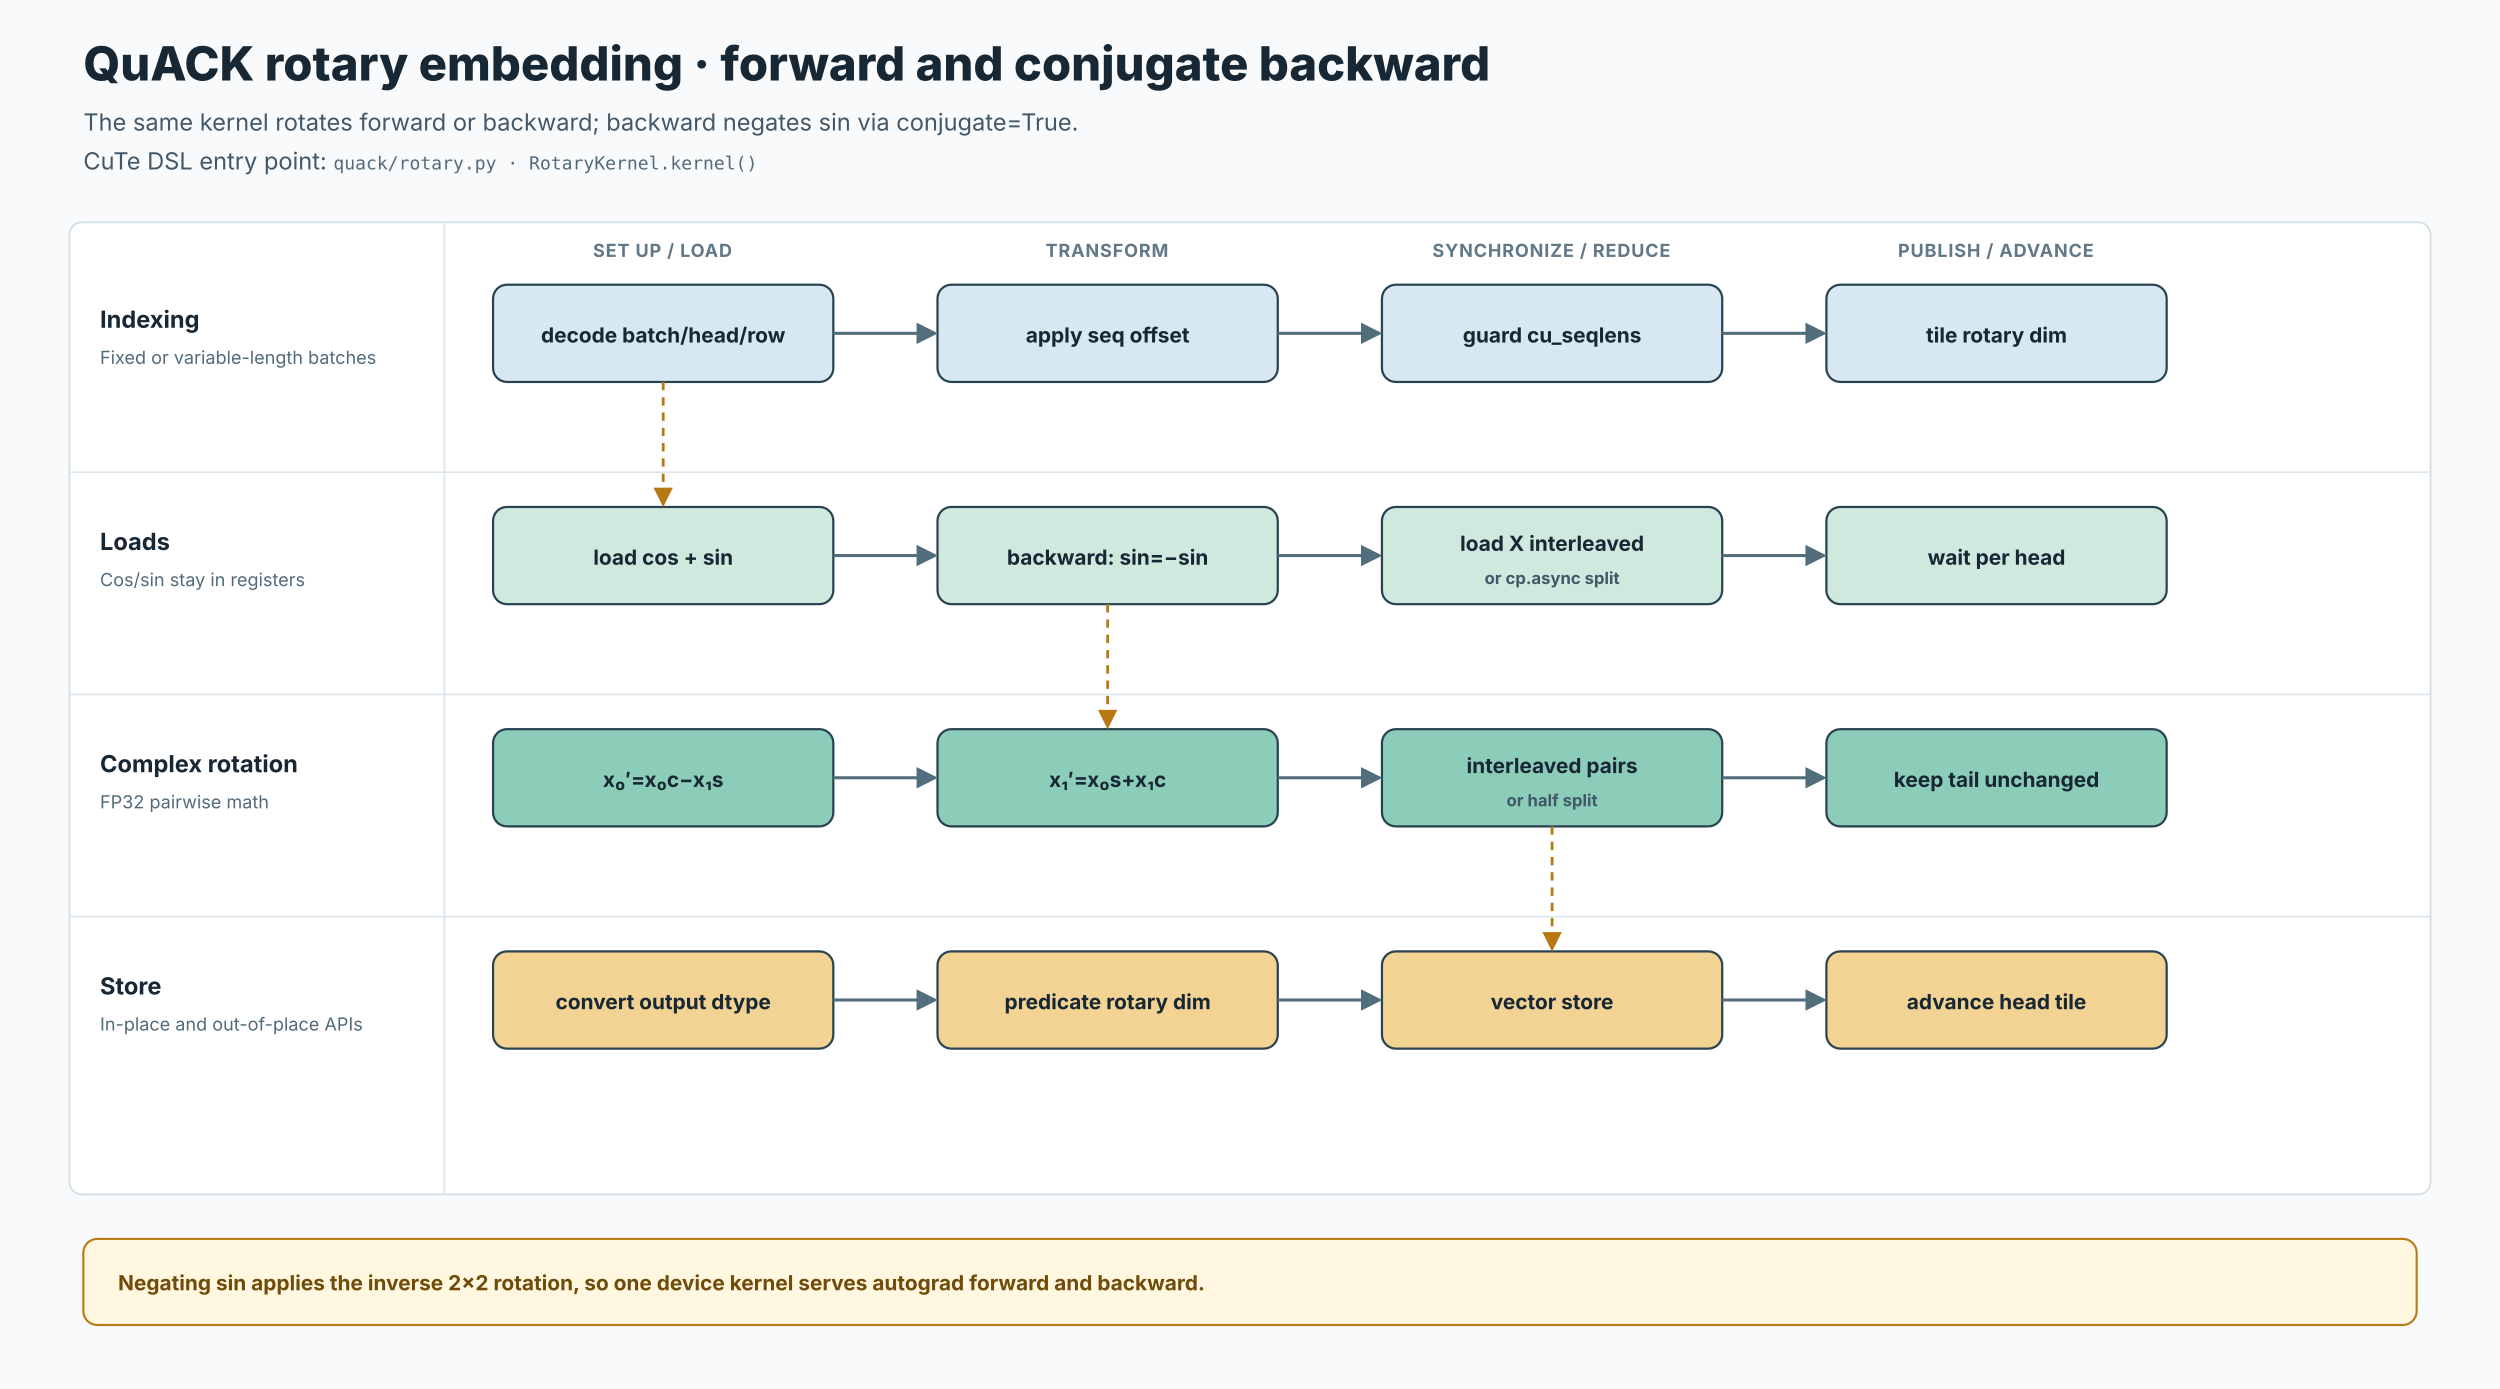
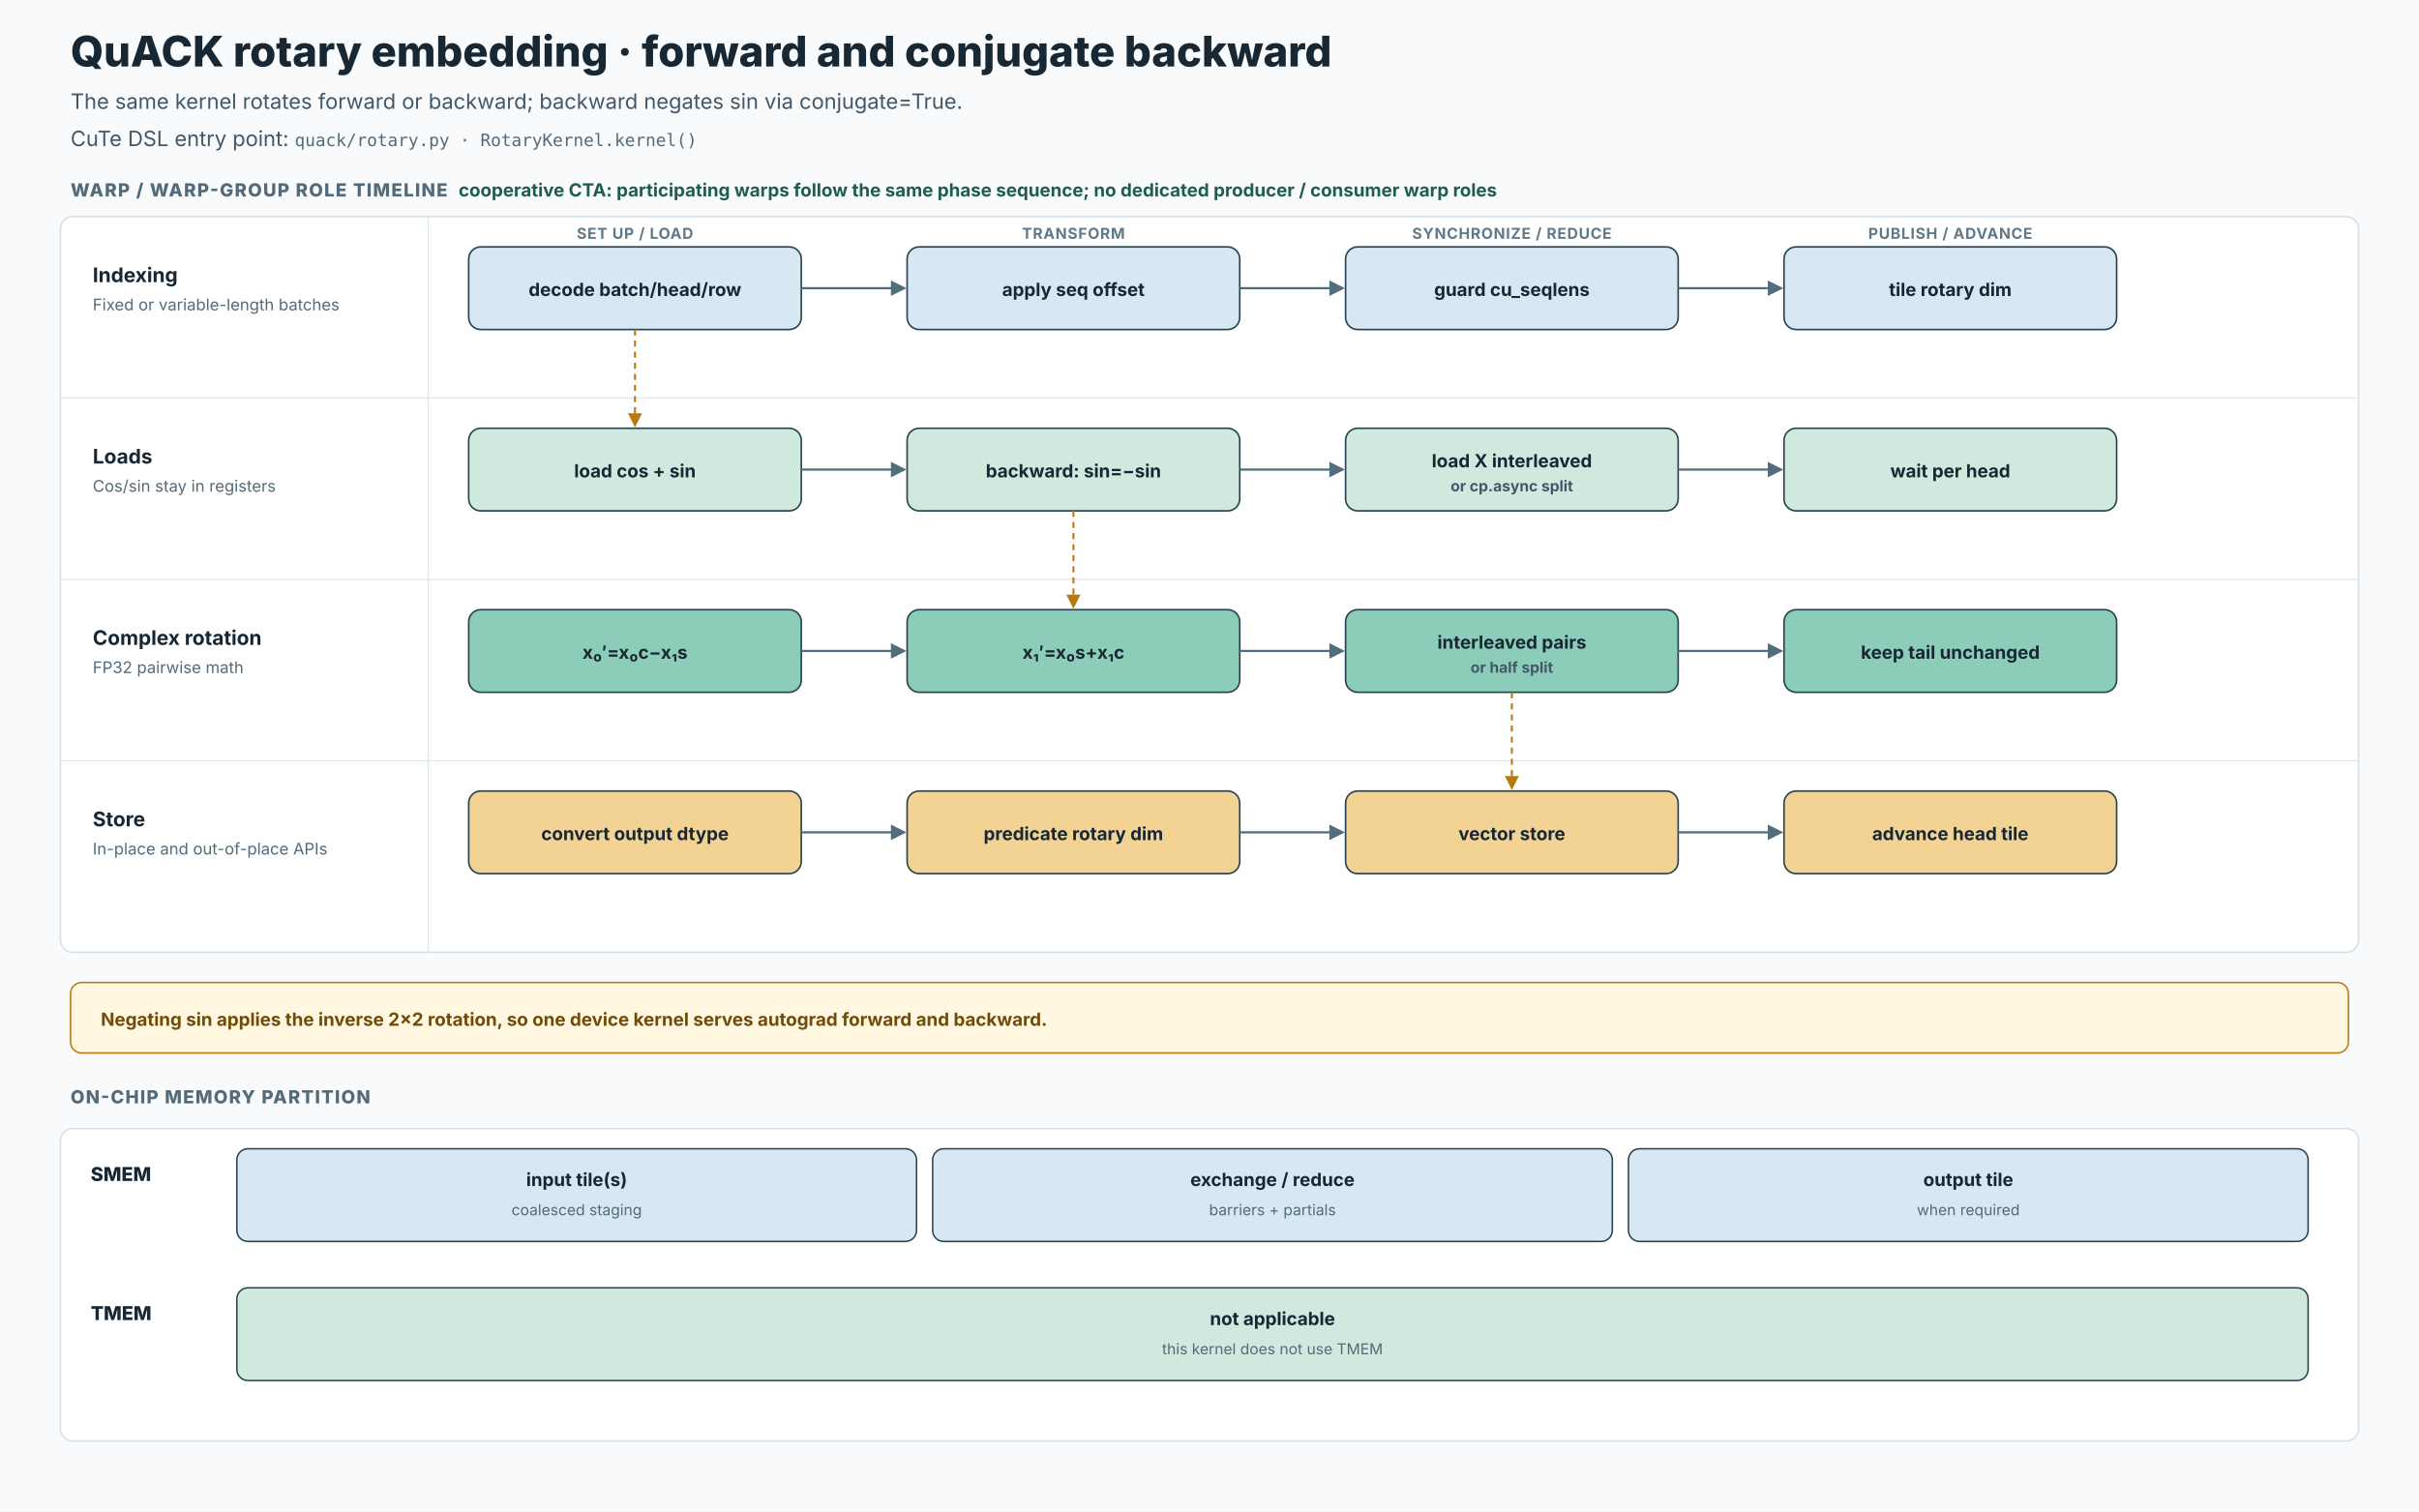
- <svg xmlns="http://www.w3.org/2000/svg" width="1800" height="1000" viewBox="0 0 1800 1000" role="img" aria-labelledby="title desc">
+ <svg xmlns="http://www.w3.org/2000/svg" width="2400" height="1500" viewBox="0 0 2400 1500" role="img" aria-labelledby="title desc">
  <defs>
    <style>
      text { font-family: Inter, ui-sans-serif, system-ui, -apple-system, BlinkMacSystemFont, "Segoe UI", sans-serif; fill: #172734; }
-       .title { font-size: 34px; font-weight: 760; } .subtitle { font-size: 17px; fill: #425869; }
-       .lane { font-size: 17px; font-weight: 730; } .lane-note { font-size: 13px; fill: #526a79; }
-       .phase { font-size: 13px; font-weight: 700; fill: #607887; text-anchor: middle; letter-spacing: .6px; }
-       .box { font-size: 15px; font-weight: 700; text-anchor: middle; dominant-baseline: middle; }
-       .mini { font-size: 12px; font-weight: 650; fill: #425869; text-anchor: middle; dominant-baseline: middle; }
+       .title { font-size: 42px; font-weight: 760; } .subtitle { font-size: 21px; fill: #425869; }
+       .panel-title { font-size: 18px; font-weight: 780; fill: #526a79; letter-spacing: 1.2px; }
+       .lane { font-size: 20px; font-weight: 730; } .lane-note { font-size: 16px; fill: #526a79; }
+       .phase { font-size: 15px; font-weight: 700; fill: #607887; text-anchor: middle; letter-spacing: .7px; }
+       .box { font-size: 18px; font-weight: 700; text-anchor: middle; dominant-baseline: middle; }
+       .mini { font-size: 15px; font-weight: 650; fill: #425869; text-anchor: middle; dominant-baseline: middle; }
      .node { stroke: #294251; stroke-width: 1.6; } .grid { stroke: #dce6ec; stroke-width: 1.2; }
      .arrow { fill: none; stroke: #526d7c; stroke-width: 2.2; marker-end: url(#arrow); }
      .dep { fill: none; stroke: #b87912; stroke-width: 2; stroke-dasharray: 6 5; marker-end: url(#gold); }
-       .note { font-size: 15px; font-weight: 650; fill: #704b09; } .source { font-family: ui-monospace, SFMono-Regular, Menlo, Consolas, monospace; font-size: 13px; fill: #526a79; }
+       .note { font-size: 18px; font-weight: 650; fill: #704b09; } .source { font-family: ui-monospace, SFMono-Regular, Menlo, Consolas, monospace; font-size: 17px; fill: #526a79; }
+       .role-summary { font-size: 18px; font-weight: 680; fill: #1e5d50; }
+       .memory-label { font-size: 19px; font-weight: 760; } .mem-node { stroke: #294251; stroke-width: 1.5; }
+       .mem-name { font-size: 18px; font-weight: 740; text-anchor: middle; } .mem-note { font-size: 15px; fill: #526a79; text-anchor: middle; }
    </style>
    <marker id="arrow" viewBox="0 0 10 10" refX="8.5" refY="5" markerWidth="7" markerHeight="7" orient="auto">
      <path d="M0 0L10 5L0 10Z" fill="#526d7c" />
    </marker>
    <marker id="gold" viewBox="0 0 10 10" refX="8.5" refY="5" markerWidth="7" markerHeight="7" orient="auto">
      <path d="M0 0L10 5L0 10Z" fill="#b87912" />
    </marker>
  </defs>
-   <rect width="1800" height="1000" fill="#f8fafb" />
-   <text class="title" x="60" y="58">QuACK rotary embedding · forward and conjugate backward</text>
-   <text class="subtitle" x="60" y="94">The same kernel rotates forward or backward; backward negates sin via conjugate=True.</text>
-   <text class="subtitle" x="60" y="122">CuTe DSL entry point: <tspan class="source">quack/rotary.py · RotaryKernel.kernel()</tspan>
+   <rect width="2400" height="1500" fill="#f8fafb" />
+   <text class="title" x="70" y="66">QuACK rotary embedding · forward and conjugate backward</text>
+   <text class="subtitle" x="70" y="108">The same kernel rotates forward or backward; backward negates sin via conjugate=True.</text>
+   <text class="subtitle" x="70" y="145">CuTe DSL entry point: <tspan class="source">quack/rotary.py · RotaryKernel.kernel()</tspan>
  </text>
-   <rect x="50" y="160" width="1700" height="700" rx="9" fill="#fff" stroke="#d4e0e7" stroke-width="1.4" />
-   <line class="grid" x1="320" y1="160" x2="320" y2="860" />
-   <line class="grid" x1="50" y1="340" x2="1750" y2="340" />
-   <line class="grid" x1="50" y1="500" x2="1750" y2="500" />
-   <line class="grid" x1="50" y1="660" x2="1750" y2="660" />
-   <text class="phase" x="477" y="185">SET UP / LOAD</text>
-   <text class="phase" x="797" y="185">TRANSFORM</text>
-   <text class="phase" x="1117" y="185">SYNCHRONIZE / REDUCE</text>
-   <text class="phase" x="1437" y="185">PUBLISH / ADVANCE</text>
-   <text class="lane" x="72" y="236">Indexing</text>
-   <text class="lane-note" x="72" y="262">Fixed or variable-length batches</text>
-   <rect class="node" x="355" y="205" width="245" height="70" rx="10" fill="#d7e8f2" />
-   <text class="box" x="477.5" y="241">decode batch/head/row</text>
-   <rect class="node" x="675" y="205" width="245" height="70" rx="10" fill="#d7e8f2" />
-   <text class="box" x="797.5" y="241">apply seq offset</text>
-   <path class="arrow" d="M600 240 H673" />
-   <rect class="node" x="995" y="205" width="245" height="70" rx="10" fill="#d7e8f2" />
-   <text class="box" x="1117.5" y="241">guard cu_seqlens</text>
-   <path class="arrow" d="M920 240 H993" />
-   <rect class="node" x="1315" y="205" width="245" height="70" rx="10" fill="#d7e8f2" />
-   <text class="box" x="1437.5" y="241">tile rotary dim</text>
-   <path class="arrow" d="M1240 240 H1313" />
-   <text class="lane" x="72" y="396">Loads</text>
-   <text class="lane-note" x="72" y="422">Cos/sin stay in registers</text>
-   <rect class="node" x="355" y="365" width="245" height="70" rx="10" fill="#cfe9df" />
-   <text class="box" x="477.5" y="401">load cos + sin</text>
-   <rect class="node" x="675" y="365" width="245" height="70" rx="10" fill="#cfe9df" />
-   <text class="box" x="797.5" y="401">backward: sin=−sin</text>
-   <path class="arrow" d="M600 400 H673" />
-   <rect class="node" x="995" y="365" width="245" height="70" rx="10" fill="#cfe9df" />
-   <text class="box" x="1117.5" y="391">load X interleaved</text>
-   <text class="mini" x="1117.5" y="416">or cp.async split</text>
-   <path class="arrow" d="M920 400 H993" />
-   <rect class="node" x="1315" y="365" width="245" height="70" rx="10" fill="#cfe9df" />
-   <text class="box" x="1437.5" y="401">wait per head</text>
-   <path class="arrow" d="M1240 400 H1313" />
-   <text class="lane" x="72" y="556">Complex rotation</text>
-   <text class="lane-note" x="72" y="582">FP32 pairwise math</text>
-   <rect class="node" x="355" y="525" width="245" height="70" rx="10" fill="#8bcdb8" />
-   <text class="box" x="477.5" y="561">x₀′=x₀c−x₁s</text>
-   <rect class="node" x="675" y="525" width="245" height="70" rx="10" fill="#8bcdb8" />
-   <text class="box" x="797.5" y="561">x₁′=x₀s+x₁c</text>
-   <path class="arrow" d="M600 560 H673" />
-   <rect class="node" x="995" y="525" width="245" height="70" rx="10" fill="#8bcdb8" />
-   <text class="box" x="1117.5" y="551">interleaved pairs</text>
-   <text class="mini" x="1117.5" y="576">or half split</text>
-   <path class="arrow" d="M920 560 H993" />
-   <rect class="node" x="1315" y="525" width="245" height="70" rx="10" fill="#8bcdb8" />
-   <text class="box" x="1437.5" y="561">keep tail unchanged</text>
-   <path class="arrow" d="M1240 560 H1313" />
-   <text class="lane" x="72" y="716">Store</text>
-   <text class="lane-note" x="72" y="742">In-place and out-of-place APIs</text>
-   <rect class="node" x="355" y="685" width="245" height="70" rx="10" fill="#f2d394" />
-   <text class="box" x="477.5" y="721">convert output dtype</text>
-   <rect class="node" x="675" y="685" width="245" height="70" rx="10" fill="#f2d394" />
-   <text class="box" x="797.5" y="721">predicate rotary dim</text>
-   <path class="arrow" d="M600 720 H673" />
-   <rect class="node" x="995" y="685" width="245" height="70" rx="10" fill="#f2d394" />
-   <text class="box" x="1117.5" y="721">vector store</text>
-   <path class="arrow" d="M920 720 H993" />
-   <rect class="node" x="1315" y="685" width="245" height="70" rx="10" fill="#f2d394" />
-   <text class="box" x="1437.5" y="721">advance head tile</text>
-   <path class="arrow" d="M1240 720 H1313" />
-   <path class="dep" d="M477.5 275 V363" />
-   <path class="dep" d="M797.5 435 V523" />
-   <path class="dep" d="M1117.5 595 V683" />
-   <rect x="60" y="892" width="1680" height="62" rx="10" fill="#fff7df" stroke="#b87912" stroke-width="1.5" />
-   <text class="note" x="85" y="929">Negating sin applies the inverse 2×2 rotation, so one device kernel serves autograd forward and backward.</text>
+   <text class="panel-title" x="70" y="195">WARP / WARP-GROUP ROLE TIMELINE</text>
+   <text class="role-summary" x="455" y="195">cooperative CTA: participating warps follow the same phase sequence; no dedicated producer / consumer warp roles</text>
+   <rect x="60" y="215" width="2280" height="730" rx="12" fill="#fff" stroke="#d4e0e7" stroke-width="1.5" />
+   <line class="grid" x1="425" y1="215" x2="425" y2="945" />
+   <line class="grid" x1="60" y1="395" x2="2340" y2="395" />
+   <line class="grid" x1="60" y1="575" x2="2340" y2="575" />
+   <line class="grid" x1="60" y1="755" x2="2340" y2="755" />
+   <text class="phase" x="630" y="237">SET UP / LOAD</text>
+   <text class="phase" x="1065" y="237">TRANSFORM</text>
+   <text class="phase" x="1500" y="237">SYNCHRONIZE / REDUCE</text>
+   <text class="phase" x="1935" y="237">PUBLISH / ADVANCE</text>
+   <text class="lane" x="92" y="280">Indexing</text>
+   <text class="lane-note" x="92" y="308">Fixed or variable-length batches</text>
+   <rect class="node" x="465" y="245" width="330" height="82" rx="12" fill="#d7e8f2" />
+   <text class="box" x="630" y="287">decode batch/head/row</text>
+   <rect class="node" x="900" y="245" width="330" height="82" rx="12" fill="#d7e8f2" />
+   <text class="box" x="1065" y="287">apply seq offset</text>
+   <path class="arrow" d="M795 286 H897" />
+   <rect class="node" x="1335" y="245" width="330" height="82" rx="12" fill="#d7e8f2" />
+   <text class="box" x="1500" y="287">guard cu_seqlens</text>
+   <path class="arrow" d="M1230 286 H1332" />
+   <rect class="node" x="1770" y="245" width="330" height="82" rx="12" fill="#d7e8f2" />
+   <text class="box" x="1935" y="287">tile rotary dim</text>
+   <path class="arrow" d="M1665 286 H1767" />
+   <text class="lane" x="92" y="460">Loads</text>
+   <text class="lane-note" x="92" y="488">Cos/sin stay in registers</text>
+   <rect class="node" x="465" y="425" width="330" height="82" rx="12" fill="#cfe9df" />
+   <text class="box" x="630" y="467">load cos + sin</text>
+   <rect class="node" x="900" y="425" width="330" height="82" rx="12" fill="#cfe9df" />
+   <text class="box" x="1065" y="467">backward: sin=−sin</text>
+   <path class="arrow" d="M795 466 H897" />
+   <rect class="node" x="1335" y="425" width="330" height="82" rx="12" fill="#cfe9df" />
+   <text class="box" x="1500" y="457">load X interleaved</text>
+   <text class="mini" x="1500" y="482">or cp.async split</text>
+   <path class="arrow" d="M1230 466 H1332" />
+   <rect class="node" x="1770" y="425" width="330" height="82" rx="12" fill="#cfe9df" />
+   <text class="box" x="1935" y="467">wait per head</text>
+   <path class="arrow" d="M1665 466 H1767" />
+   <text class="lane" x="92" y="640">Complex rotation</text>
+   <text class="lane-note" x="92" y="668">FP32 pairwise math</text>
+   <rect class="node" x="465" y="605" width="330" height="82" rx="12" fill="#8bcdb8" />
+   <text class="box" x="630" y="647">x₀′=x₀c−x₁s</text>
+   <rect class="node" x="900" y="605" width="330" height="82" rx="12" fill="#8bcdb8" />
+   <text class="box" x="1065" y="647">x₁′=x₀s+x₁c</text>
+   <path class="arrow" d="M795 646 H897" />
+   <rect class="node" x="1335" y="605" width="330" height="82" rx="12" fill="#8bcdb8" />
+   <text class="box" x="1500" y="637">interleaved pairs</text>
+   <text class="mini" x="1500" y="662">or half split</text>
+   <path class="arrow" d="M1230 646 H1332" />
+   <rect class="node" x="1770" y="605" width="330" height="82" rx="12" fill="#8bcdb8" />
+   <text class="box" x="1935" y="647">keep tail unchanged</text>
+   <path class="arrow" d="M1665 646 H1767" />
+   <text class="lane" x="92" y="820">Store</text>
+   <text class="lane-note" x="92" y="848">In-place and out-of-place APIs</text>
+   <rect class="node" x="465" y="785" width="330" height="82" rx="12" fill="#f2d394" />
+   <text class="box" x="630" y="827">convert output dtype</text>
+   <rect class="node" x="900" y="785" width="330" height="82" rx="12" fill="#f2d394" />
+   <text class="box" x="1065" y="827">predicate rotary dim</text>
+   <path class="arrow" d="M795 826 H897" />
+   <rect class="node" x="1335" y="785" width="330" height="82" rx="12" fill="#f2d394" />
+   <text class="box" x="1500" y="827">vector store</text>
+   <path class="arrow" d="M1230 826 H1332" />
+   <rect class="node" x="1770" y="785" width="330" height="82" rx="12" fill="#f2d394" />
+   <text class="box" x="1935" y="827">advance head tile</text>
+   <path class="arrow" d="M1665 826 H1767" />
+   <path class="dep" d="M630 327 V422" />
+   <path class="dep" d="M1065 507 V602" />
+   <path class="dep" d="M1500 687 V782" />
+   <rect x="70" y="975" width="2260" height="70" rx="11" fill="#fff7df" stroke="#b87912" stroke-width="1.5" />
+   <text class="note" x="100" y="1018">Negating sin applies the inverse 2×2 rotation, so one device kernel serves autograd forward and backward.</text>
+   <text class="panel-title" x="70" y="1095">ON-CHIP MEMORY PARTITION</text>
+   <rect x="60" y="1120" width="2280" height="310" rx="12" fill="#fff" stroke="#d4e0e7" stroke-width="1.5" />
+   <text class="memory-label" x="90" y="1172">SMEM</text>
+   <rect class="mem-node" x="235.0" y="1140" width="674.333" height="92" rx="11" fill="#d7e8f2" />
+   <text class="mem-name" x="572.167" y="1177">input tile(s)</text>
+   <text class="mem-note" x="572.167" y="1206">coalesced staging</text>
+   <rect class="mem-node" x="925.333" y="1140" width="674.333" height="92" rx="11" fill="#d7e8f2" />
+   <text class="mem-name" x="1262.5" y="1177">exchange / reduce</text>
+   <text class="mem-note" x="1262.5" y="1206">barriers + partials</text>
+   <rect class="mem-node" x="1615.667" y="1140" width="674.333" height="92" rx="11" fill="#d7e8f2" />
+   <text class="mem-name" x="1952.833" y="1177">output tile</text>
+   <text class="mem-note" x="1952.833" y="1206">when required</text>
+   <text class="memory-label" x="90" y="1310">TMEM</text>
+   <rect class="mem-node" x="235.0" y="1278" width="2055.0" height="92" rx="11" fill="#cfe9df" />
+   <text class="mem-name" x="1262.5" y="1315">not applicable</text>
+   <text class="mem-note" x="1262.5" y="1344">this kernel does not use TMEM</text>
</svg>
